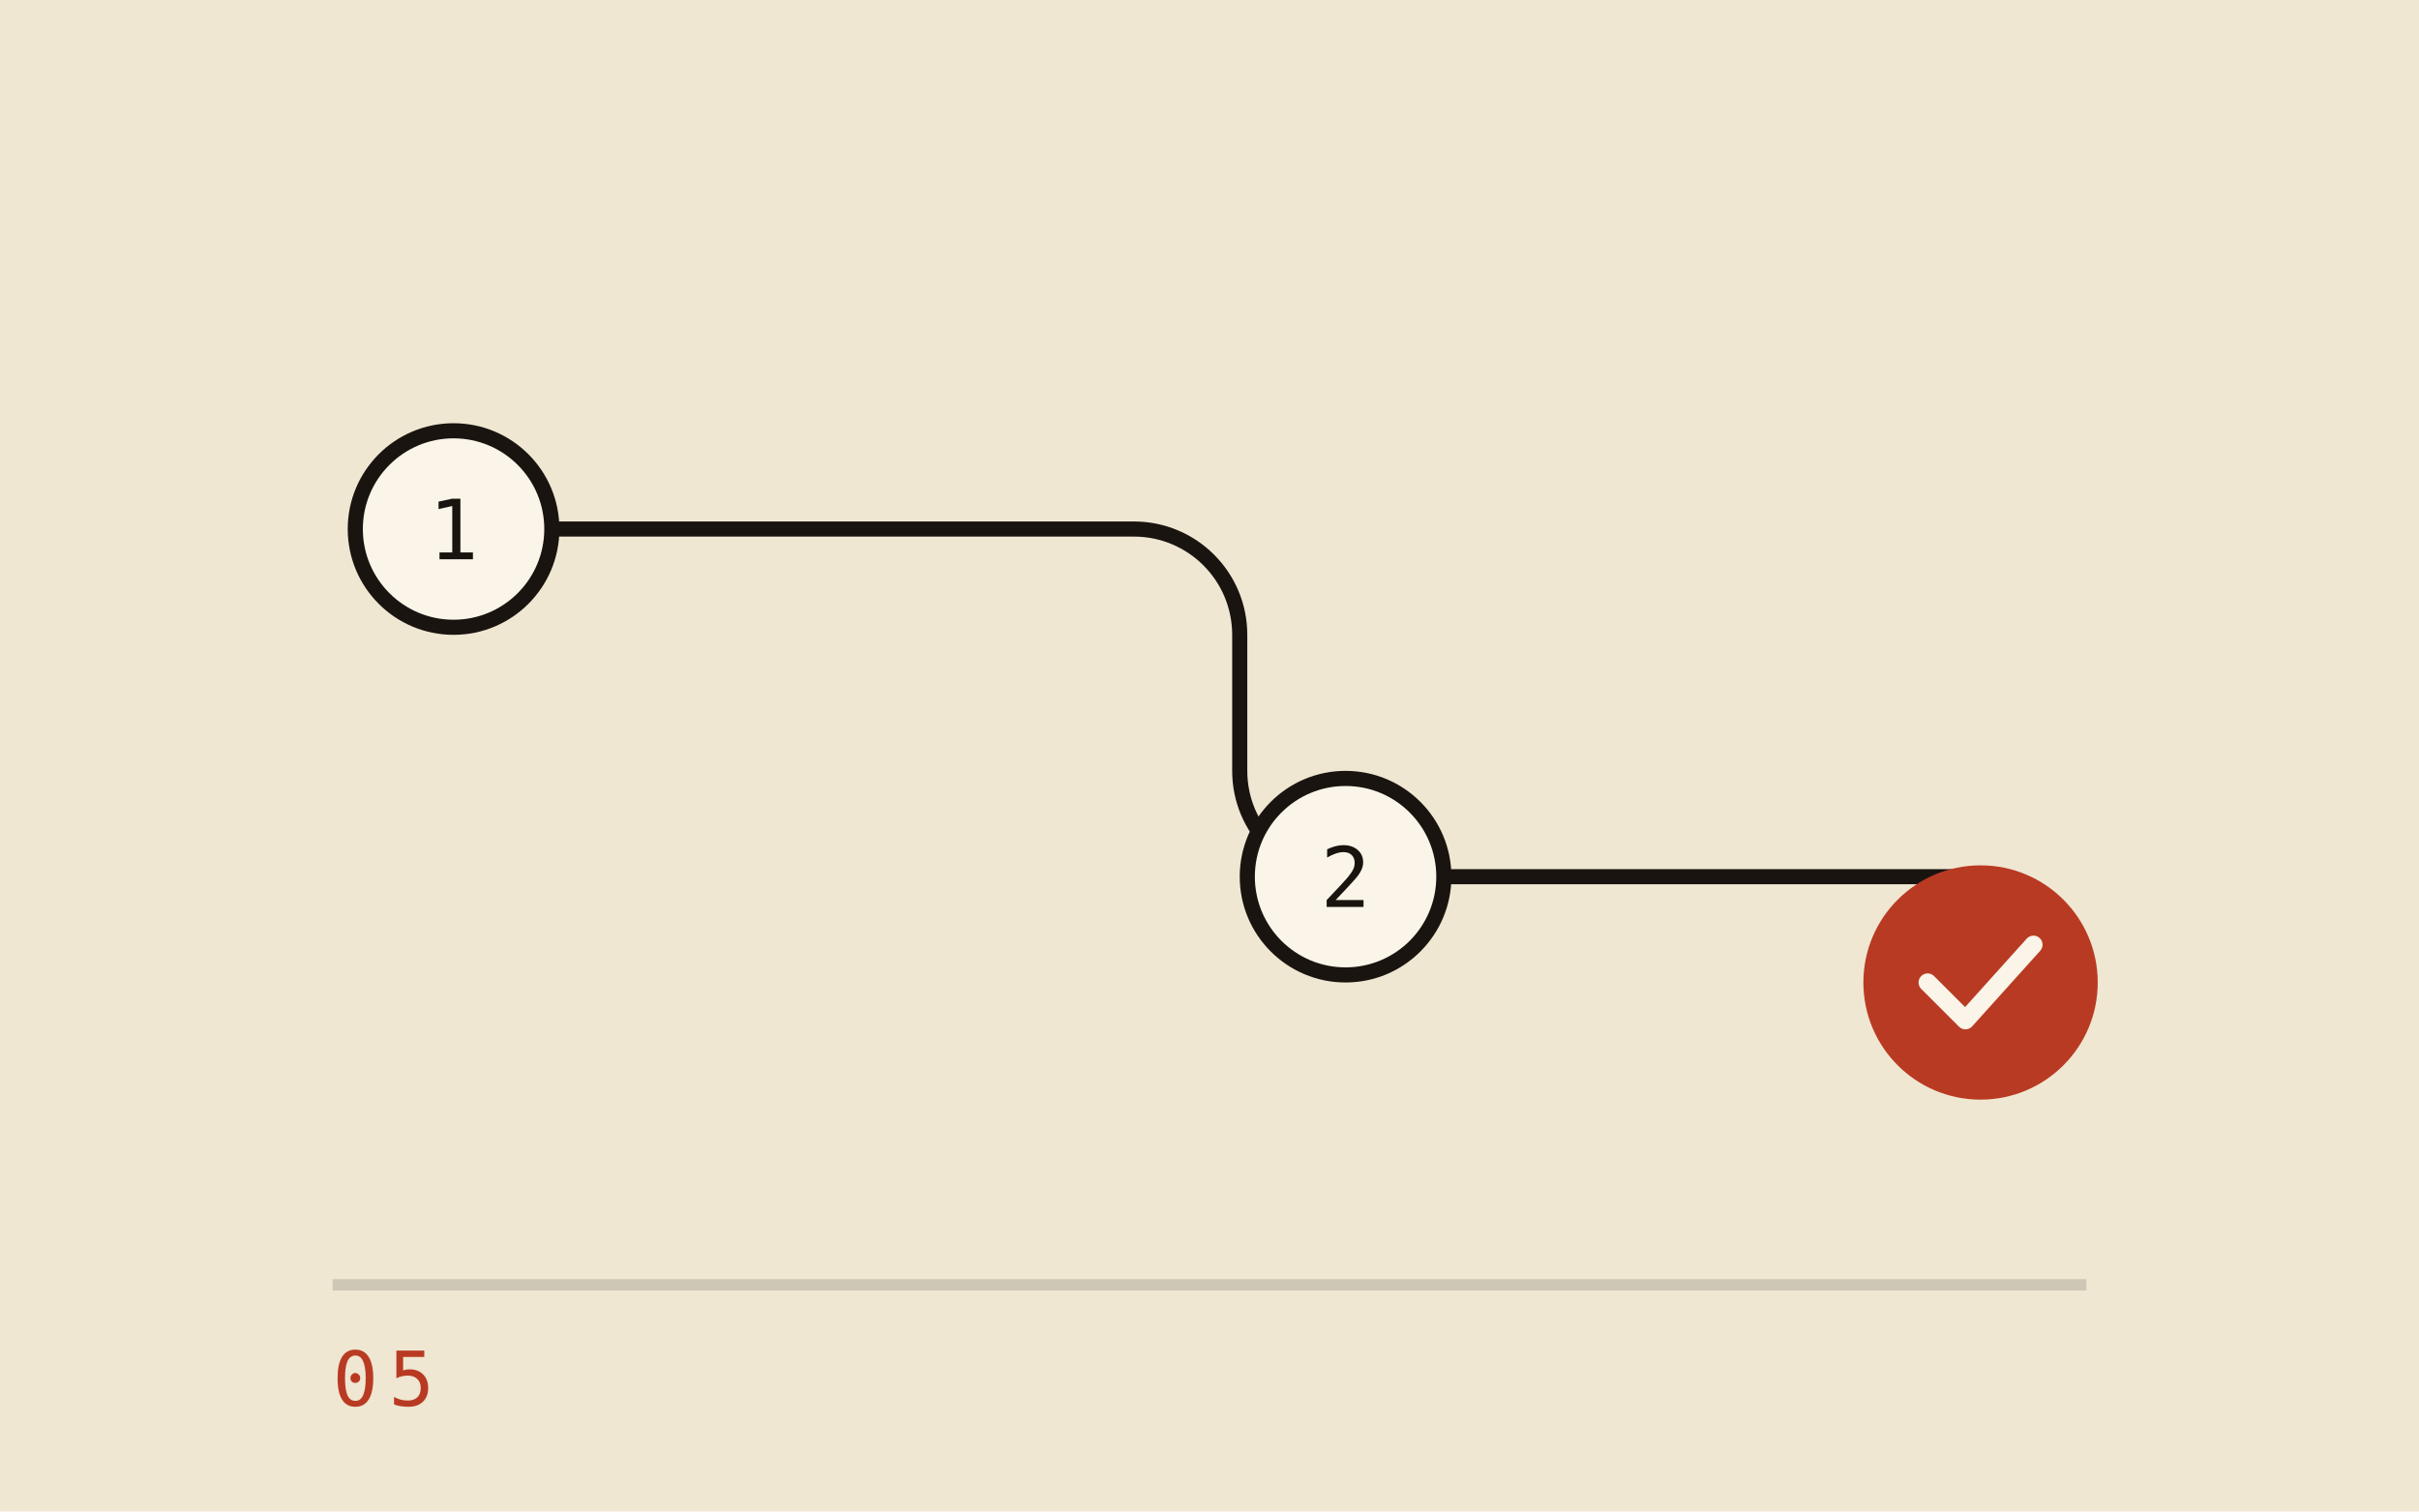
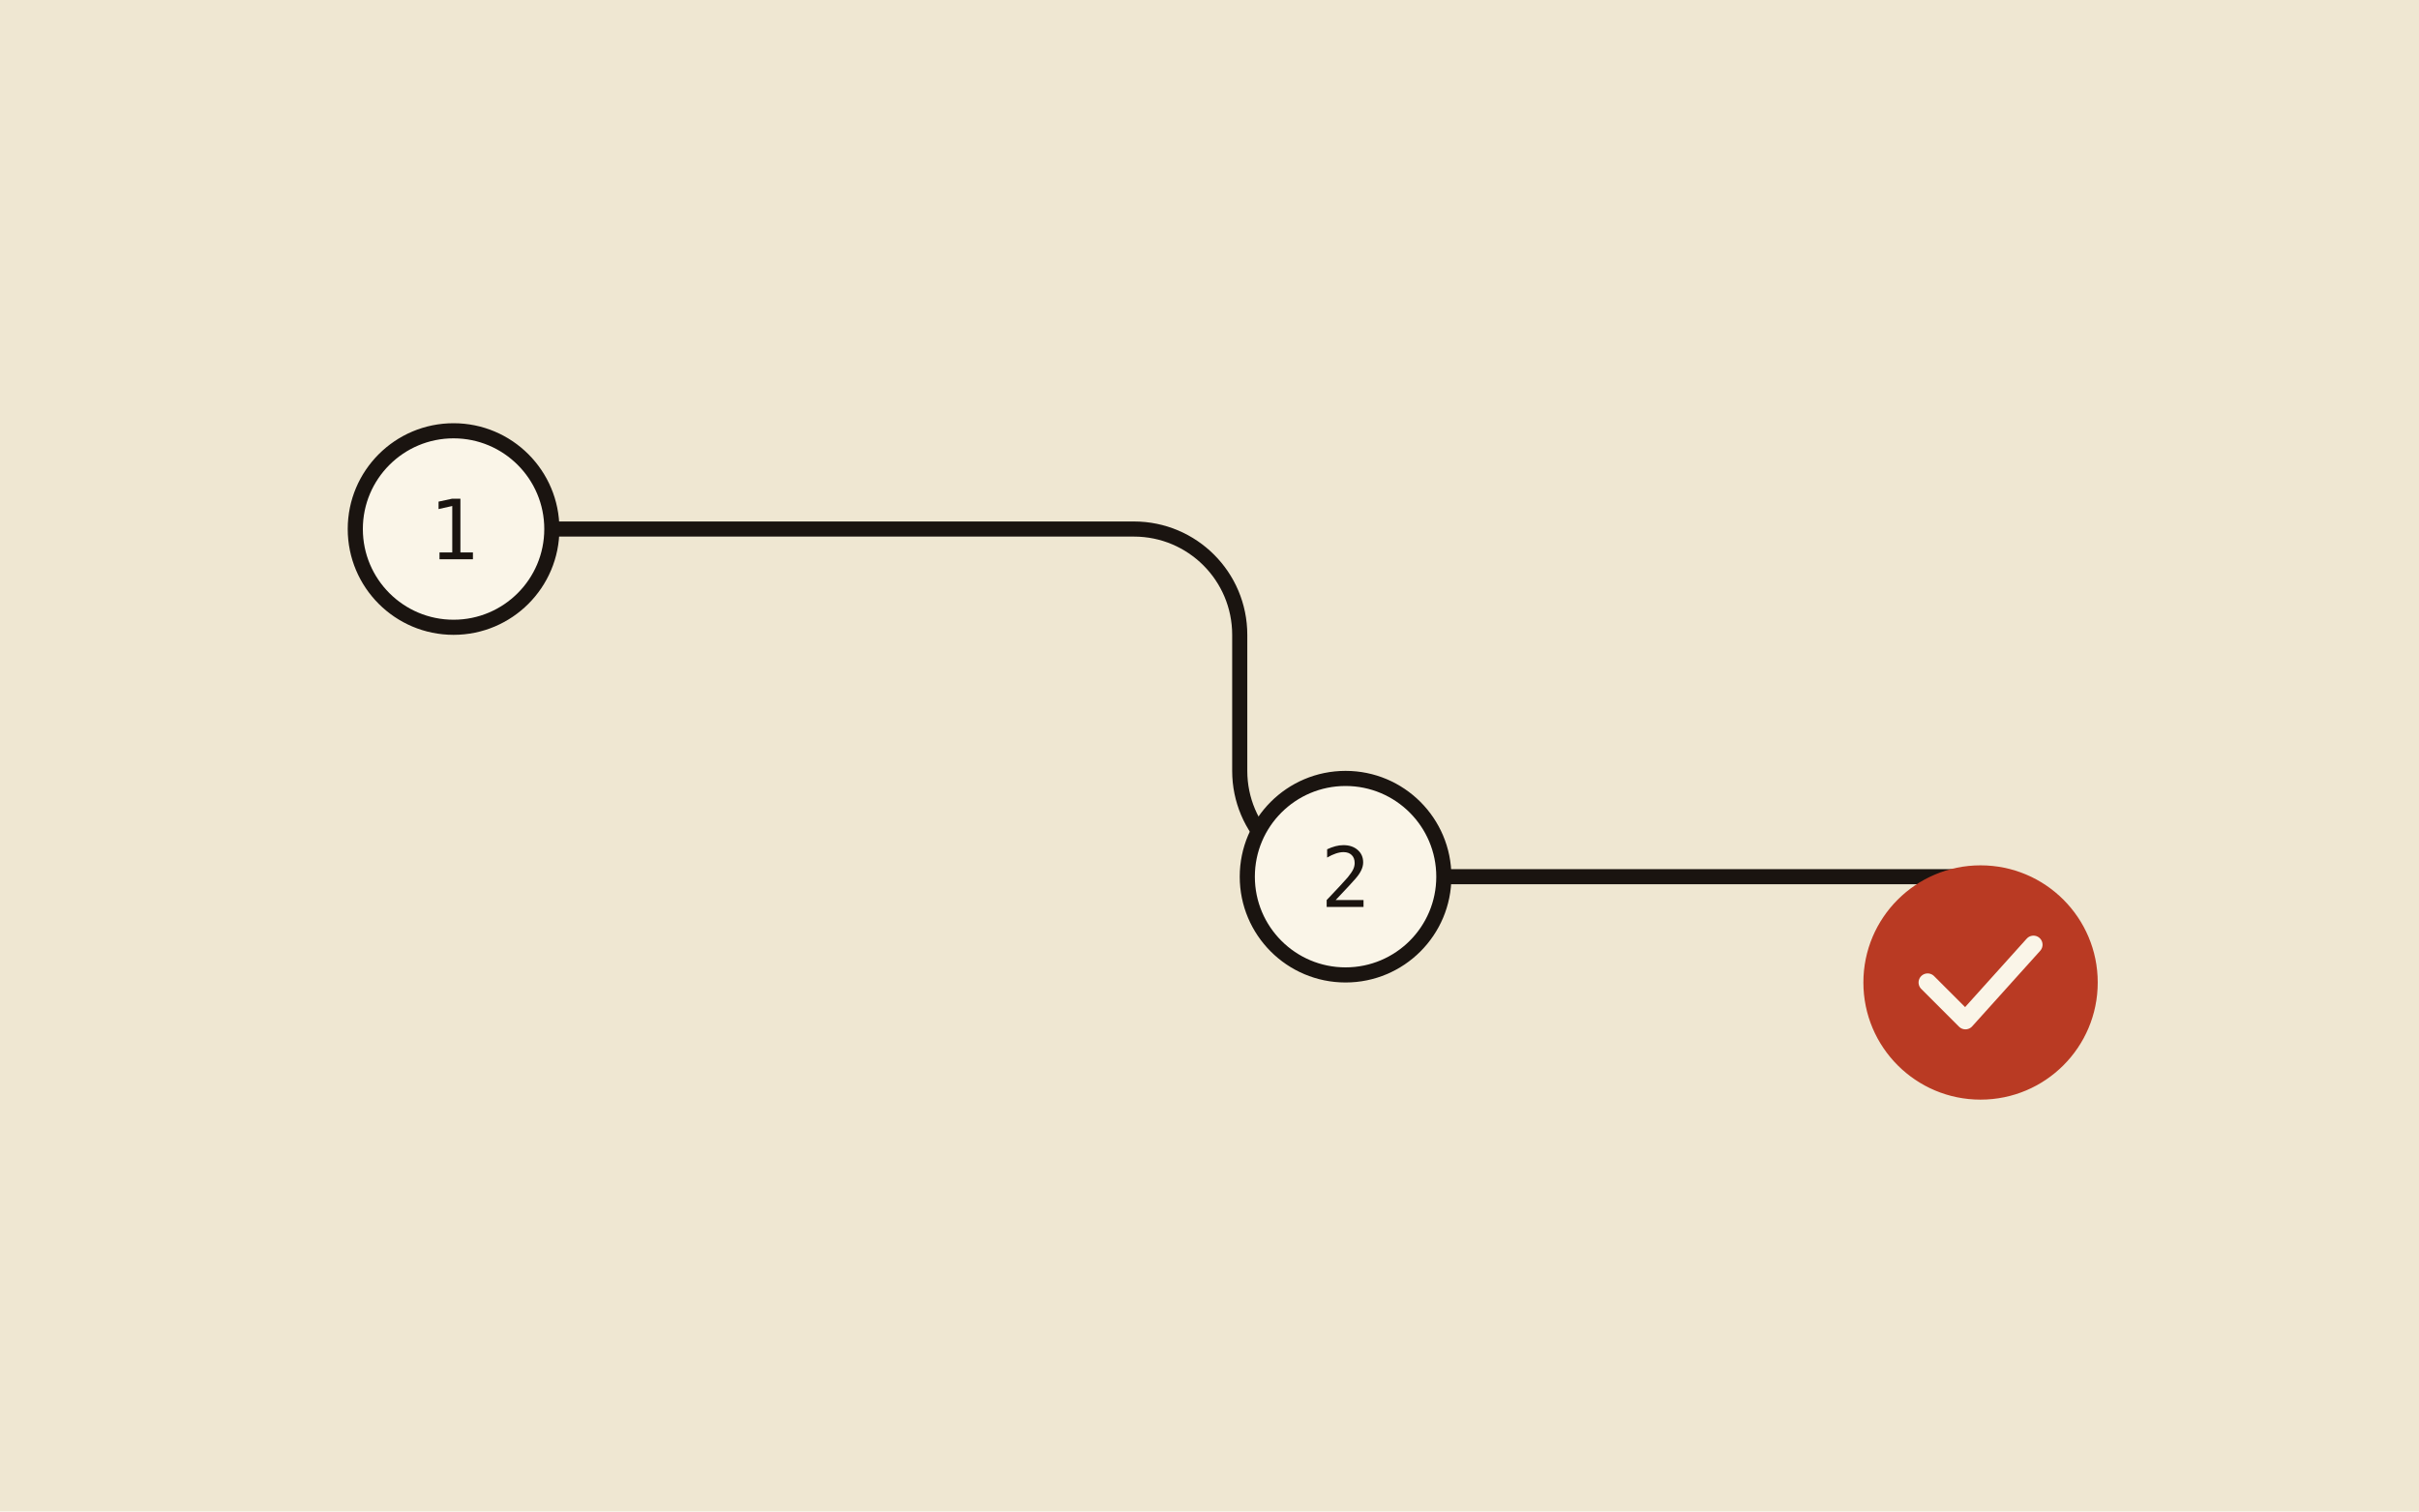
<svg xmlns="http://www.w3.org/2000/svg" viewBox="0 0 320 200" role="img" aria-label="Illustration: a stepped onboarding path ending in a checkmark">
  <rect width="320" height="200" fill="#EFE7D2" />
  <path d="M60 70 H150 a14 14 0 0 1 14 14 v18 a14 14 0 0 0 14 14 H262" fill="none" stroke="#1A1410" stroke-width="2" />
  <g fill="#FAF5E8" stroke="#1A1410" stroke-width="2">
    <circle cx="60" cy="70" r="13" />
    <circle cx="178" cy="116" r="13" />
  </g>
  <text x="60" y="74" font-family="ui-monospace,monospace" font-size="11" fill="#1A1410" text-anchor="middle">1</text>
  <text x="178" y="120" font-family="ui-monospace,monospace" font-size="11" fill="#1A1410" text-anchor="middle">2</text>
  <circle cx="262" cy="130" r="15" fill="#B93A23" stroke="#B93A23" />
  <path d="M255 130 l5 5 l9 -10" fill="none" stroke="#FAF5E8" stroke-width="2.4" stroke-linecap="round" stroke-linejoin="round" />
-   <line x1="44" y1="170" x2="276" y2="170" stroke="#1A141026" stroke-width="1.5" />
-   <text x="44" y="186" font-family="ui-monospace,monospace" font-size="10" letter-spacing="1.4" fill="#B93A23">05</text>
</svg>
